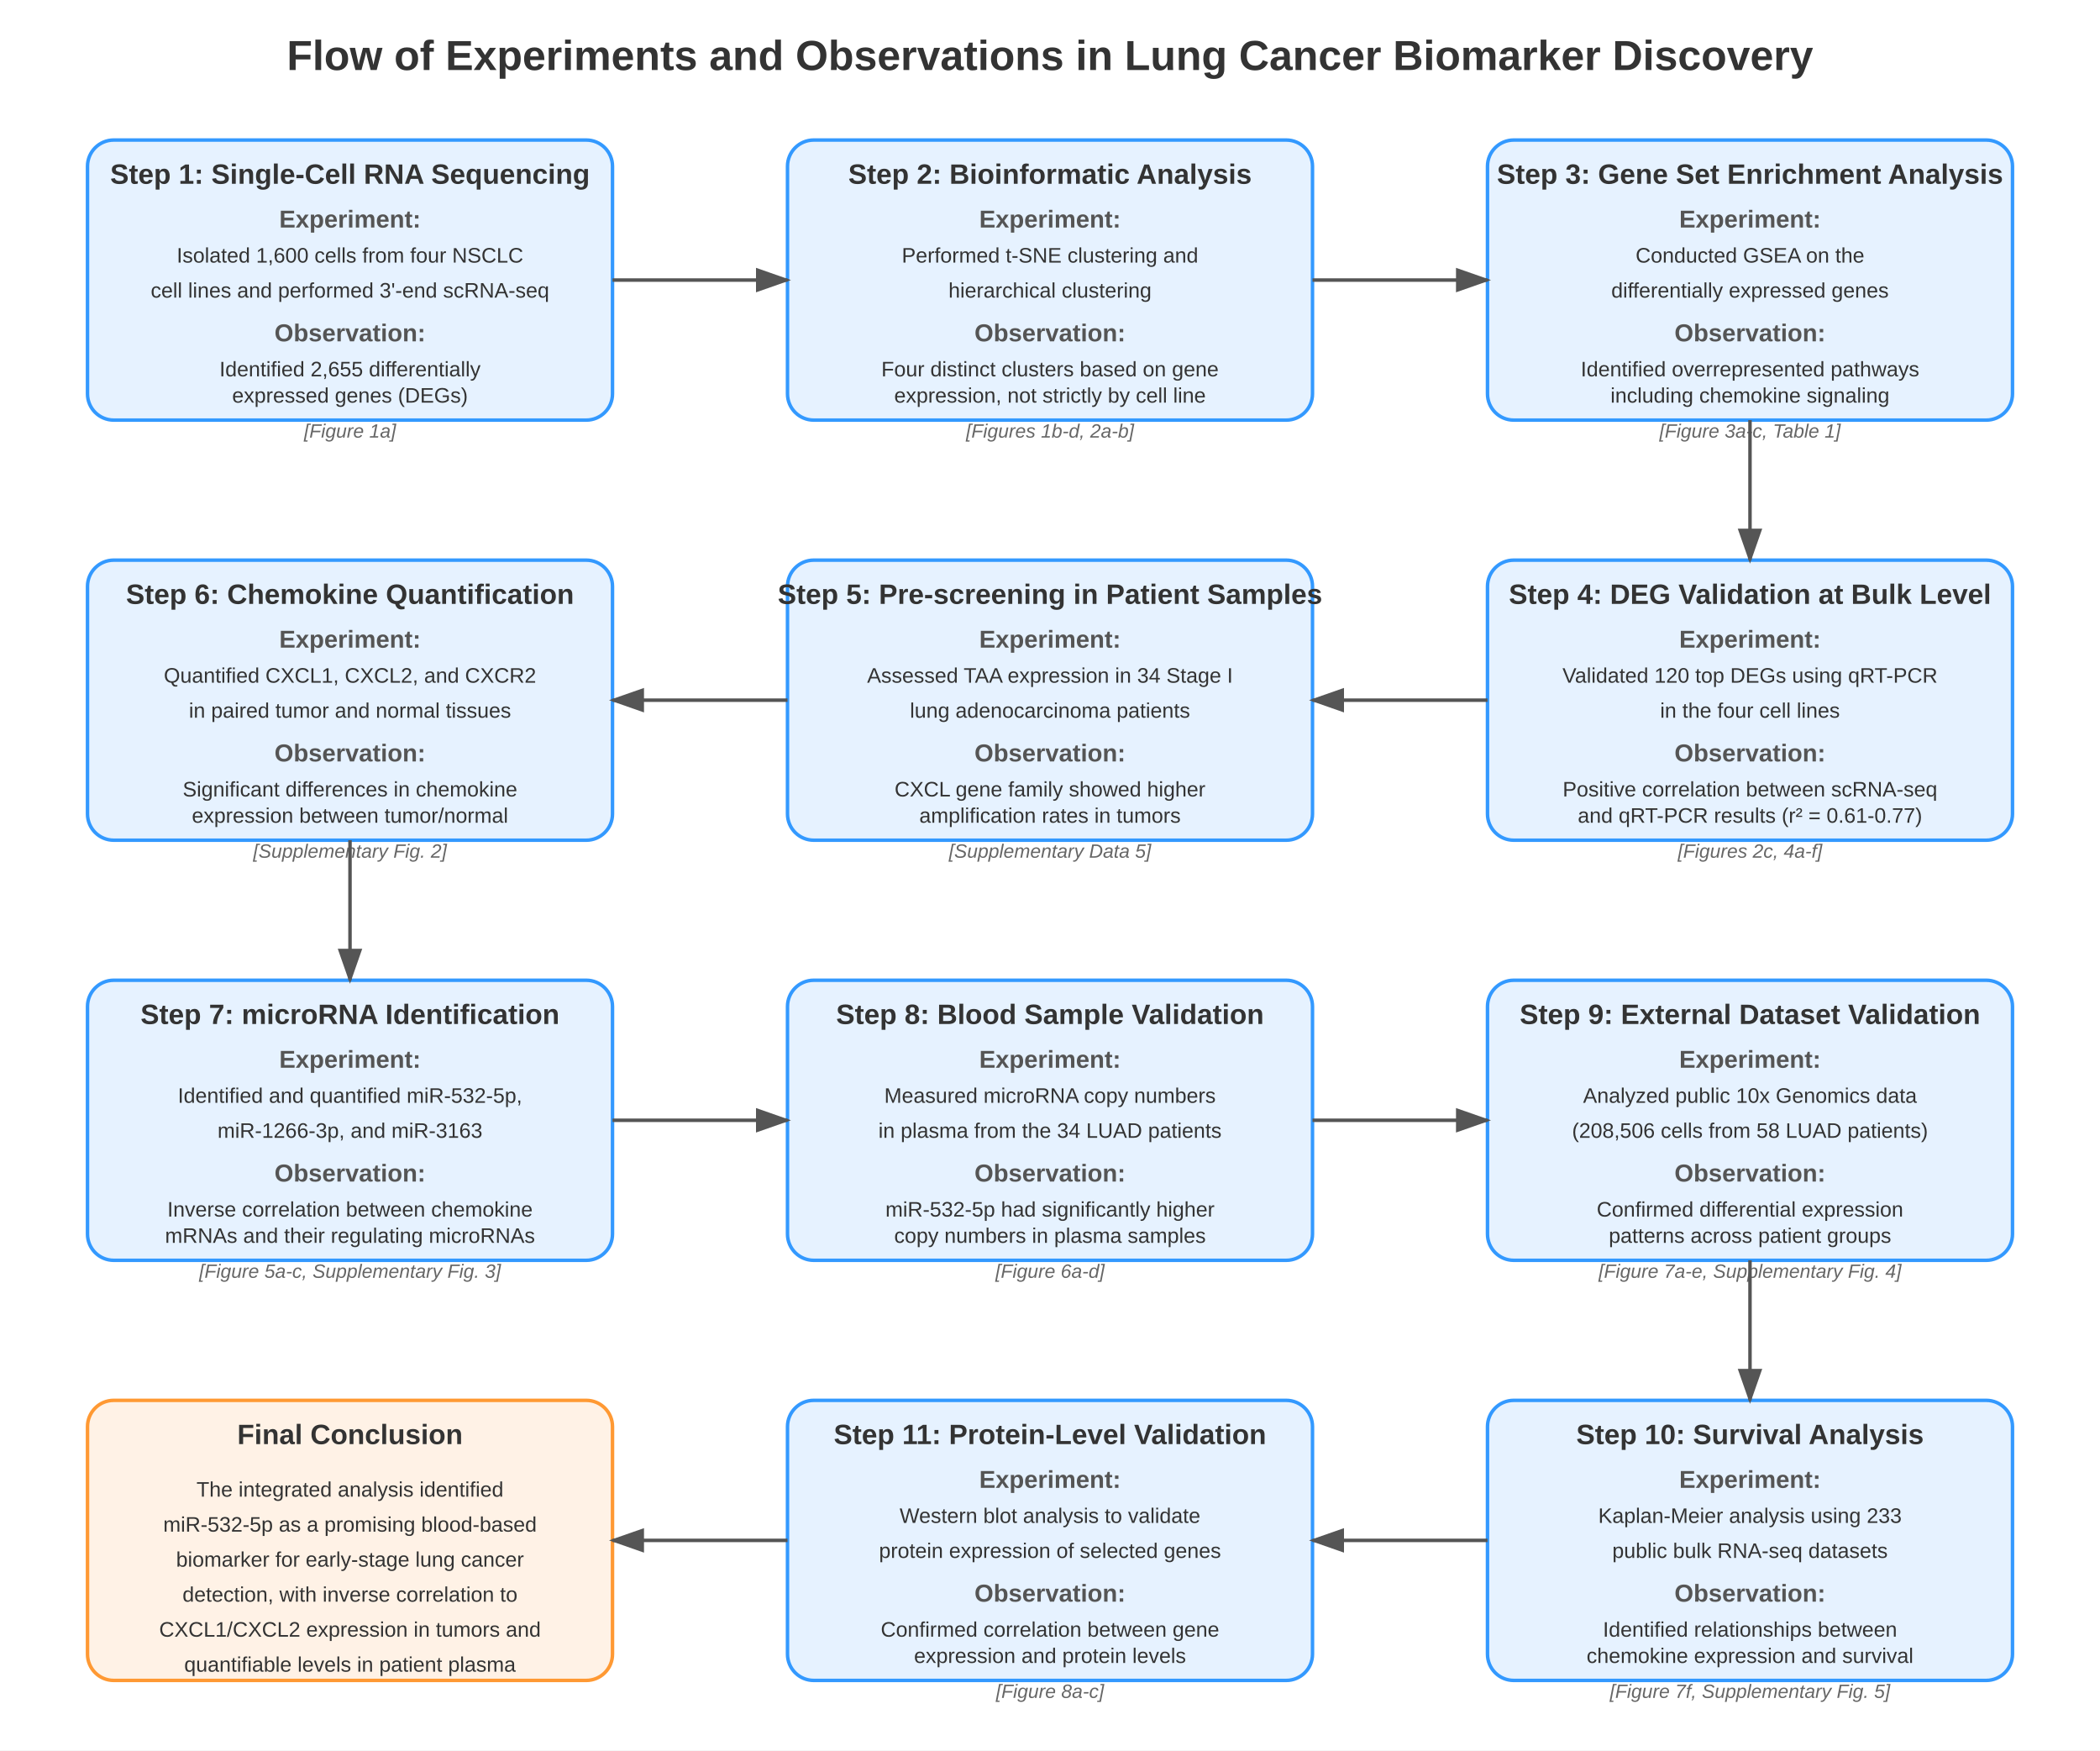
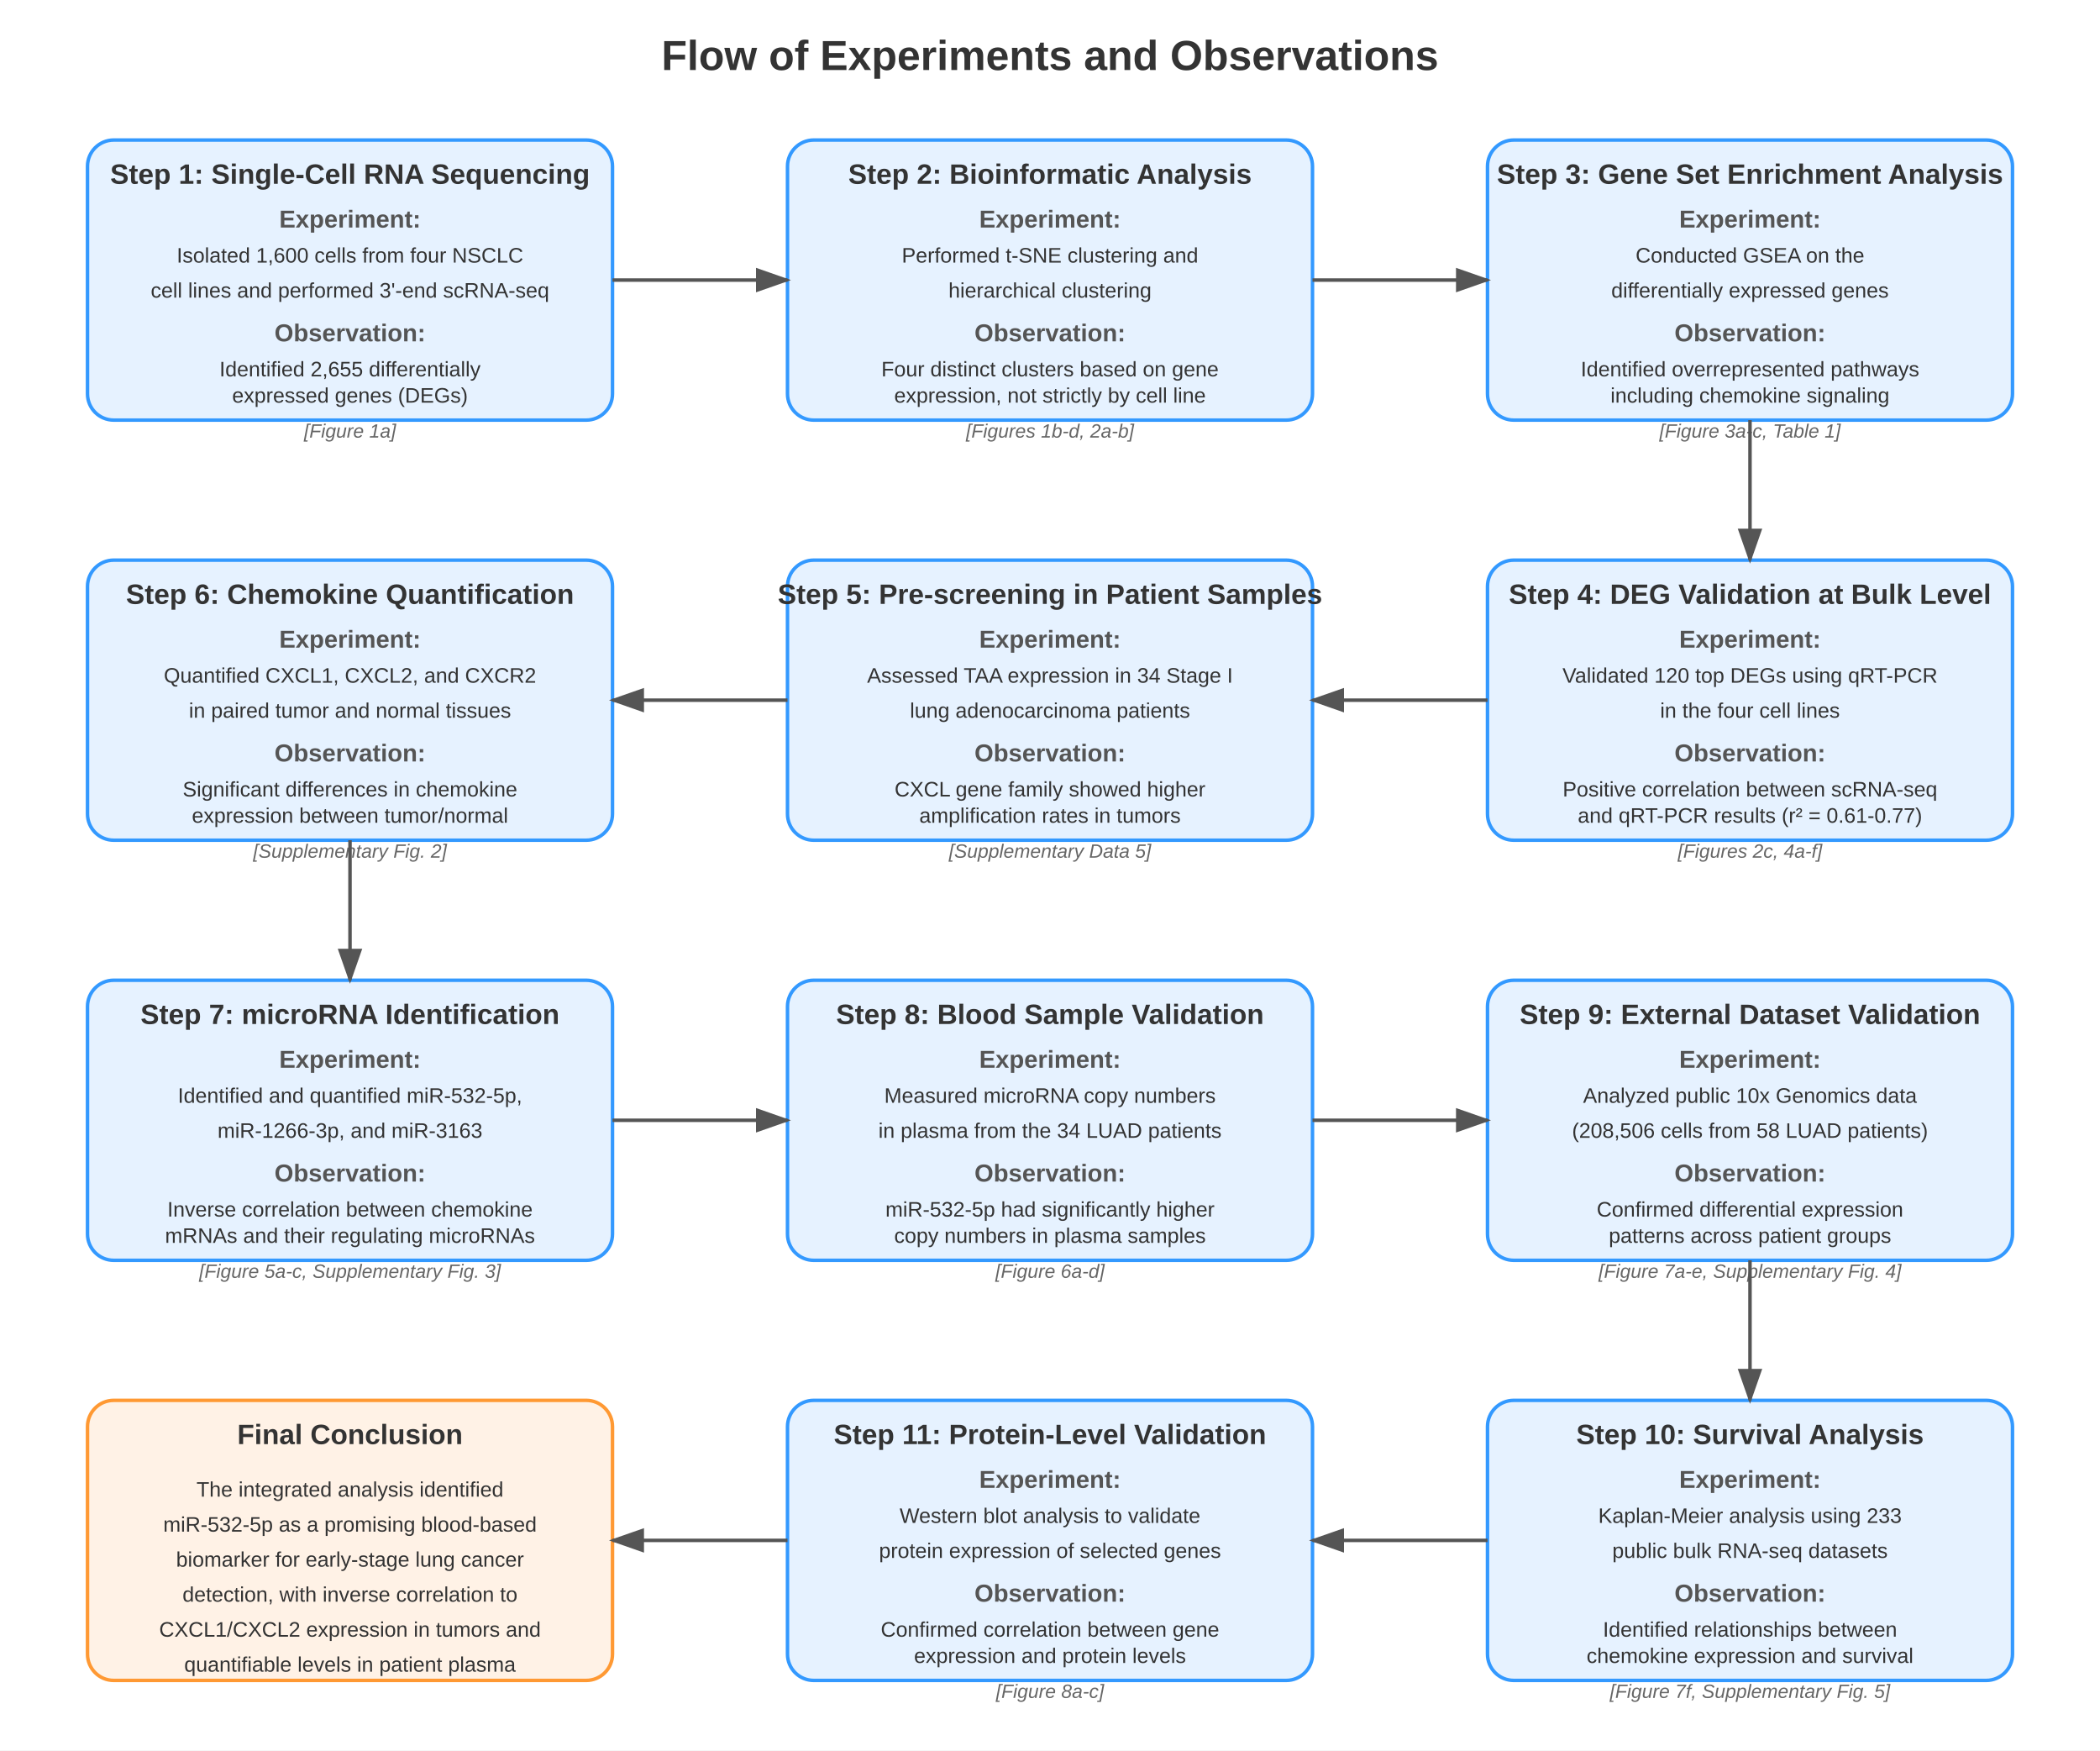
<svg xmlns="http://www.w3.org/2000/svg" viewBox="0 0 1200 1000" width="100%" height="100%">
  <defs>
    <marker id="arrowhead" markerWidth="10" markerHeight="7" refX="9" refY="3.5" orient="auto">
      <polygon points="0 0, 10 3.5, 0 7" fill="#555" />
    </marker>
  </defs>
  <rect width="100%" height="100%" fill="white" />
-   <text x="600" y="40" text-anchor="middle" font-family="Arial" font-size="24" font-weight="bold" fill="#333">Flow of Experiments and Observations in Lung Cancer Biomarker Discovery</text>
+   <text x="600" y="40" text-anchor="middle" font-family="Arial" font-size="24" font-weight="bold" fill="#333">Flow of Experiments and Observations</text>
  <rect x="50" y="80" width="300" height="160" rx="15" ry="15" fill="#e6f2ff" stroke="#3399ff" stroke-width="2" />
  <text x="200" y="105" text-anchor="middle" font-family="Arial" font-size="16" font-weight="bold" fill="#333">Step 1: Single-Cell RNA Sequencing</text>
  <text x="200" y="130" text-anchor="middle" font-family="Arial" font-size="14" font-weight="bold" fill="#555">Experiment:</text>
  <text x="200" y="150" text-anchor="middle" font-family="Arial" font-size="12" fill="#333">Isolated 1,600 cells from four NSCLC</text>
  <text x="200" y="170" text-anchor="middle" font-family="Arial" font-size="12" fill="#333">cell lines and performed 3'-end scRNA-seq</text>
  <text x="200" y="195" text-anchor="middle" font-family="Arial" font-size="14" font-weight="bold" fill="#555">Observation:</text>
  <text x="200" y="215" text-anchor="middle" font-family="Arial" font-size="12" fill="#333">Identified 2,655 differentially</text>
  <text x="200" y="230" text-anchor="middle" font-family="Arial" font-size="12" fill="#333">expressed genes (DEGs)</text>
  <text x="200" y="250" text-anchor="middle" font-family="Arial" font-size="11" font-style="italic" fill="#666">[Figure 1a]</text>
  <rect x="450" y="80" width="300" height="160" rx="15" ry="15" fill="#e6f2ff" stroke="#3399ff" stroke-width="2" />
  <text x="600" y="105" text-anchor="middle" font-family="Arial" font-size="16" font-weight="bold" fill="#333">Step 2: Bioinformatic Analysis</text>
  <text x="600" y="130" text-anchor="middle" font-family="Arial" font-size="14" font-weight="bold" fill="#555">Experiment:</text>
  <text x="600" y="150" text-anchor="middle" font-family="Arial" font-size="12" fill="#333">Performed t-SNE clustering and</text>
  <text x="600" y="170" text-anchor="middle" font-family="Arial" font-size="12" fill="#333">hierarchical clustering</text>
  <text x="600" y="195" text-anchor="middle" font-family="Arial" font-size="14" font-weight="bold" fill="#555">Observation:</text>
  <text x="600" y="215" text-anchor="middle" font-family="Arial" font-size="12" fill="#333">Four distinct clusters based on gene</text>
  <text x="600" y="230" text-anchor="middle" font-family="Arial" font-size="12" fill="#333">expression, not strictly by cell line</text>
  <text x="600" y="250" text-anchor="middle" font-family="Arial" font-size="11" font-style="italic" fill="#666">[Figures 1b-d, 2a-b]</text>
  <rect x="850" y="80" width="300" height="160" rx="15" ry="15" fill="#e6f2ff" stroke="#3399ff" stroke-width="2" />
  <text x="1000" y="105" text-anchor="middle" font-family="Arial" font-size="16" font-weight="bold" fill="#333">Step 3: Gene Set Enrichment Analysis</text>
  <text x="1000" y="130" text-anchor="middle" font-family="Arial" font-size="14" font-weight="bold" fill="#555">Experiment:</text>
  <text x="1000" y="150" text-anchor="middle" font-family="Arial" font-size="12" fill="#333">Conducted GSEA on the</text>
  <text x="1000" y="170" text-anchor="middle" font-family="Arial" font-size="12" fill="#333">differentially expressed genes</text>
  <text x="1000" y="195" text-anchor="middle" font-family="Arial" font-size="14" font-weight="bold" fill="#555">Observation:</text>
  <text x="1000" y="215" text-anchor="middle" font-family="Arial" font-size="12" fill="#333">Identified overrepresented pathways</text>
  <text x="1000" y="230" text-anchor="middle" font-family="Arial" font-size="12" fill="#333">including chemokine signaling</text>
  <text x="1000" y="250" text-anchor="middle" font-family="Arial" font-size="11" font-style="italic" fill="#666">[Figure 3a-c, Table 1]</text>
  <rect x="850" y="320" width="300" height="160" rx="15" ry="15" fill="#e6f2ff" stroke="#3399ff" stroke-width="2" />
  <text x="1000" y="345" text-anchor="middle" font-family="Arial" font-size="16" font-weight="bold" fill="#333">Step 4: DEG Validation at Bulk Level</text>
  <text x="1000" y="370" text-anchor="middle" font-family="Arial" font-size="14" font-weight="bold" fill="#555">Experiment:</text>
  <text x="1000" y="390" text-anchor="middle" font-family="Arial" font-size="12" fill="#333">Validated 120 top DEGs using qRT-PCR</text>
  <text x="1000" y="410" text-anchor="middle" font-family="Arial" font-size="12" fill="#333">in the four cell lines</text>
  <text x="1000" y="435" text-anchor="middle" font-family="Arial" font-size="14" font-weight="bold" fill="#555">Observation:</text>
  <text x="1000" y="455" text-anchor="middle" font-family="Arial" font-size="12" fill="#333">Positive correlation between scRNA-seq</text>
  <text x="1000" y="470" text-anchor="middle" font-family="Arial" font-size="12" fill="#333">and qRT-PCR results (r² = 0.61-0.77)</text>
  <text x="1000" y="490" text-anchor="middle" font-family="Arial" font-size="11" font-style="italic" fill="#666">[Figures 2c, 4a-f]</text>
  <rect x="450" y="320" width="300" height="160" rx="15" ry="15" fill="#e6f2ff" stroke="#3399ff" stroke-width="2" />
  <text x="600" y="345" text-anchor="middle" font-family="Arial" font-size="16" font-weight="bold" fill="#333">Step 5: Pre-screening in Patient Samples</text>
  <text x="600" y="370" text-anchor="middle" font-family="Arial" font-size="14" font-weight="bold" fill="#555">Experiment:</text>
  <text x="600" y="390" text-anchor="middle" font-family="Arial" font-size="12" fill="#333">Assessed TAA expression in 34 Stage I</text>
  <text x="600" y="410" text-anchor="middle" font-family="Arial" font-size="12" fill="#333">lung adenocarcinoma patients</text>
  <text x="600" y="435" text-anchor="middle" font-family="Arial" font-size="14" font-weight="bold" fill="#555">Observation:</text>
  <text x="600" y="455" text-anchor="middle" font-family="Arial" font-size="12" fill="#333">CXCL gene family showed higher</text>
  <text x="600" y="470" text-anchor="middle" font-family="Arial" font-size="12" fill="#333">amplification rates in tumors</text>
  <text x="600" y="490" text-anchor="middle" font-family="Arial" font-size="11" font-style="italic" fill="#666">[Supplementary Data 5]</text>
  <rect x="50" y="320" width="300" height="160" rx="15" ry="15" fill="#e6f2ff" stroke="#3399ff" stroke-width="2" />
  <text x="200" y="345" text-anchor="middle" font-family="Arial" font-size="16" font-weight="bold" fill="#333">Step 6: Chemokine Quantification</text>
  <text x="200" y="370" text-anchor="middle" font-family="Arial" font-size="14" font-weight="bold" fill="#555">Experiment:</text>
  <text x="200" y="390" text-anchor="middle" font-family="Arial" font-size="12" fill="#333">Quantified CXCL1, CXCL2, and CXCR2</text>
  <text x="200" y="410" text-anchor="middle" font-family="Arial" font-size="12" fill="#333">in paired tumor and normal tissues</text>
  <text x="200" y="435" text-anchor="middle" font-family="Arial" font-size="14" font-weight="bold" fill="#555">Observation:</text>
  <text x="200" y="455" text-anchor="middle" font-family="Arial" font-size="12" fill="#333">Significant differences in chemokine</text>
  <text x="200" y="470" text-anchor="middle" font-family="Arial" font-size="12" fill="#333">expression between tumor/normal</text>
  <text x="200" y="490" text-anchor="middle" font-family="Arial" font-size="11" font-style="italic" fill="#666">[Supplementary Fig. 2]</text>
  <rect x="50" y="560" width="300" height="160" rx="15" ry="15" fill="#e6f2ff" stroke="#3399ff" stroke-width="2" />
  <text x="200" y="585" text-anchor="middle" font-family="Arial" font-size="16" font-weight="bold" fill="#333">Step 7: microRNA Identification</text>
  <text x="200" y="610" text-anchor="middle" font-family="Arial" font-size="14" font-weight="bold" fill="#555">Experiment:</text>
  <text x="200" y="630" text-anchor="middle" font-family="Arial" font-size="12" fill="#333">Identified and quantified miR-532-5p,</text>
  <text x="200" y="650" text-anchor="middle" font-family="Arial" font-size="12" fill="#333">miR-1266-3p, and miR-3163</text>
  <text x="200" y="675" text-anchor="middle" font-family="Arial" font-size="14" font-weight="bold" fill="#555">Observation:</text>
  <text x="200" y="695" text-anchor="middle" font-family="Arial" font-size="12" fill="#333">Inverse correlation between chemokine</text>
  <text x="200" y="710" text-anchor="middle" font-family="Arial" font-size="12" fill="#333">mRNAs and their regulating microRNAs</text>
  <text x="200" y="730" text-anchor="middle" font-family="Arial" font-size="11" font-style="italic" fill="#666">[Figure 5a-c, Supplementary Fig. 3]</text>
  <rect x="450" y="560" width="300" height="160" rx="15" ry="15" fill="#e6f2ff" stroke="#3399ff" stroke-width="2" />
  <text x="600" y="585" text-anchor="middle" font-family="Arial" font-size="16" font-weight="bold" fill="#333">Step 8: Blood Sample Validation</text>
  <text x="600" y="610" text-anchor="middle" font-family="Arial" font-size="14" font-weight="bold" fill="#555">Experiment:</text>
  <text x="600" y="630" text-anchor="middle" font-family="Arial" font-size="12" fill="#333">Measured microRNA copy numbers</text>
  <text x="600" y="650" text-anchor="middle" font-family="Arial" font-size="12" fill="#333">in plasma from the 34 LUAD patients</text>
  <text x="600" y="675" text-anchor="middle" font-family="Arial" font-size="14" font-weight="bold" fill="#555">Observation:</text>
  <text x="600" y="695" text-anchor="middle" font-family="Arial" font-size="12" fill="#333">miR-532-5p had significantly higher</text>
  <text x="600" y="710" text-anchor="middle" font-family="Arial" font-size="12" fill="#333">copy numbers in plasma samples</text>
  <text x="600" y="730" text-anchor="middle" font-family="Arial" font-size="11" font-style="italic" fill="#666">[Figure 6a-d]</text>
  <rect x="850" y="560" width="300" height="160" rx="15" ry="15" fill="#e6f2ff" stroke="#3399ff" stroke-width="2" />
  <text x="1000" y="585" text-anchor="middle" font-family="Arial" font-size="16" font-weight="bold" fill="#333">Step 9: External Dataset Validation</text>
  <text x="1000" y="610" text-anchor="middle" font-family="Arial" font-size="14" font-weight="bold" fill="#555">Experiment:</text>
  <text x="1000" y="630" text-anchor="middle" font-family="Arial" font-size="12" fill="#333">Analyzed public 10x Genomics data</text>
  <text x="1000" y="650" text-anchor="middle" font-family="Arial" font-size="12" fill="#333">(208,506 cells from 58 LUAD patients)</text>
  <text x="1000" y="675" text-anchor="middle" font-family="Arial" font-size="14" font-weight="bold" fill="#555">Observation:</text>
  <text x="1000" y="695" text-anchor="middle" font-family="Arial" font-size="12" fill="#333">Confirmed differential expression</text>
  <text x="1000" y="710" text-anchor="middle" font-family="Arial" font-size="12" fill="#333">patterns across patient groups</text>
  <text x="1000" y="730" text-anchor="middle" font-family="Arial" font-size="11" font-style="italic" fill="#666">[Figure 7a-e, Supplementary Fig. 4]</text>
  <rect x="850" y="800" width="300" height="160" rx="15" ry="15" fill="#e6f2ff" stroke="#3399ff" stroke-width="2" />
  <text x="1000" y="825" text-anchor="middle" font-family="Arial" font-size="16" font-weight="bold" fill="#333">Step 10: Survival Analysis</text>
  <text x="1000" y="850" text-anchor="middle" font-family="Arial" font-size="14" font-weight="bold" fill="#555">Experiment:</text>
  <text x="1000" y="870" text-anchor="middle" font-family="Arial" font-size="12" fill="#333">Kaplan-Meier analysis using 233</text>
  <text x="1000" y="890" text-anchor="middle" font-family="Arial" font-size="12" fill="#333">public bulk RNA-seq datasets</text>
  <text x="1000" y="915" text-anchor="middle" font-family="Arial" font-size="14" font-weight="bold" fill="#555">Observation:</text>
  <text x="1000" y="935" text-anchor="middle" font-family="Arial" font-size="12" fill="#333">Identified relationships between</text>
  <text x="1000" y="950" text-anchor="middle" font-family="Arial" font-size="12" fill="#333">chemokine expression and survival</text>
  <text x="1000" y="970" text-anchor="middle" font-family="Arial" font-size="11" font-style="italic" fill="#666">[Figure 7f, Supplementary Fig. 5]</text>
  <rect x="450" y="800" width="300" height="160" rx="15" ry="15" fill="#e6f2ff" stroke="#3399ff" stroke-width="2" />
  <text x="600" y="825" text-anchor="middle" font-family="Arial" font-size="16" font-weight="bold" fill="#333">Step 11: Protein-Level Validation</text>
  <text x="600" y="850" text-anchor="middle" font-family="Arial" font-size="14" font-weight="bold" fill="#555">Experiment:</text>
  <text x="600" y="870" text-anchor="middle" font-family="Arial" font-size="12" fill="#333">Western blot analysis to validate</text>
  <text x="600" y="890" text-anchor="middle" font-family="Arial" font-size="12" fill="#333">protein expression of selected genes</text>
  <text x="600" y="915" text-anchor="middle" font-family="Arial" font-size="14" font-weight="bold" fill="#555">Observation:</text>
  <text x="600" y="935" text-anchor="middle" font-family="Arial" font-size="12" fill="#333">Confirmed correlation between gene</text>
  <text x="600" y="950" text-anchor="middle" font-family="Arial" font-size="12" fill="#333">expression and protein levels</text>
  <text x="600" y="970" text-anchor="middle" font-family="Arial" font-size="11" font-style="italic" fill="#666">[Figure 8a-c]</text>
  <rect x="50" y="800" width="300" height="160" rx="15" ry="15" fill="#fff2e6" stroke="#ff9933" stroke-width="2" />
  <text x="200" y="825" text-anchor="middle" font-family="Arial" font-size="16" font-weight="bold" fill="#333">Final Conclusion</text>
  <text x="200" y="855" text-anchor="middle" font-family="Arial" font-size="12" fill="#333">The integrated analysis identified</text>
  <text x="200" y="875" text-anchor="middle" font-family="Arial" font-size="12" fill="#333">miR-532-5p as a promising blood-based</text>
  <text x="200" y="895" text-anchor="middle" font-family="Arial" font-size="12" fill="#333">biomarker for early-stage lung cancer</text>
  <text x="200" y="915" text-anchor="middle" font-family="Arial" font-size="12" fill="#333">detection, with inverse correlation to</text>
  <text x="200" y="935" text-anchor="middle" font-family="Arial" font-size="12" fill="#333">CXCL1/CXCL2 expression in tumors and</text>
  <text x="200" y="955" text-anchor="middle" font-family="Arial" font-size="12" fill="#333">quantifiable levels in patient plasma</text>
  <line x1="350" y1="160" x2="450" y2="160" stroke="#555" stroke-width="2" marker-end="url(#arrowhead)" />
  <line x1="750" y1="160" x2="850" y2="160" stroke="#555" stroke-width="2" marker-end="url(#arrowhead)" />
  <path d="M 1000 240 L 1000 280 L 1000 320" stroke="#555" stroke-width="2" fill="none" marker-end="url(#arrowhead)" />
  <line x1="850" y1="400" x2="750" y2="400" stroke="#555" stroke-width="2" marker-end="url(#arrowhead)" />
  <line x1="450" y1="400" x2="350" y2="400" stroke="#555" stroke-width="2" marker-end="url(#arrowhead)" />
  <path d="M 200 480 L 200 520 L 200 560" stroke="#555" stroke-width="2" fill="none" marker-end="url(#arrowhead)" />
  <line x1="350" y1="640" x2="450" y2="640" stroke="#555" stroke-width="2" marker-end="url(#arrowhead)" />
  <line x1="750" y1="640" x2="850" y2="640" stroke="#555" stroke-width="2" marker-end="url(#arrowhead)" />
  <path d="M 1000 720 L 1000 760 L 1000 800" stroke="#555" stroke-width="2" fill="none" marker-end="url(#arrowhead)" />
  <line x1="850" y1="880" x2="750" y2="880" stroke="#555" stroke-width="2" marker-end="url(#arrowhead)" />
  <line x1="450" y1="880" x2="350" y2="880" stroke="#555" stroke-width="2" marker-end="url(#arrowhead)" />
</svg>
